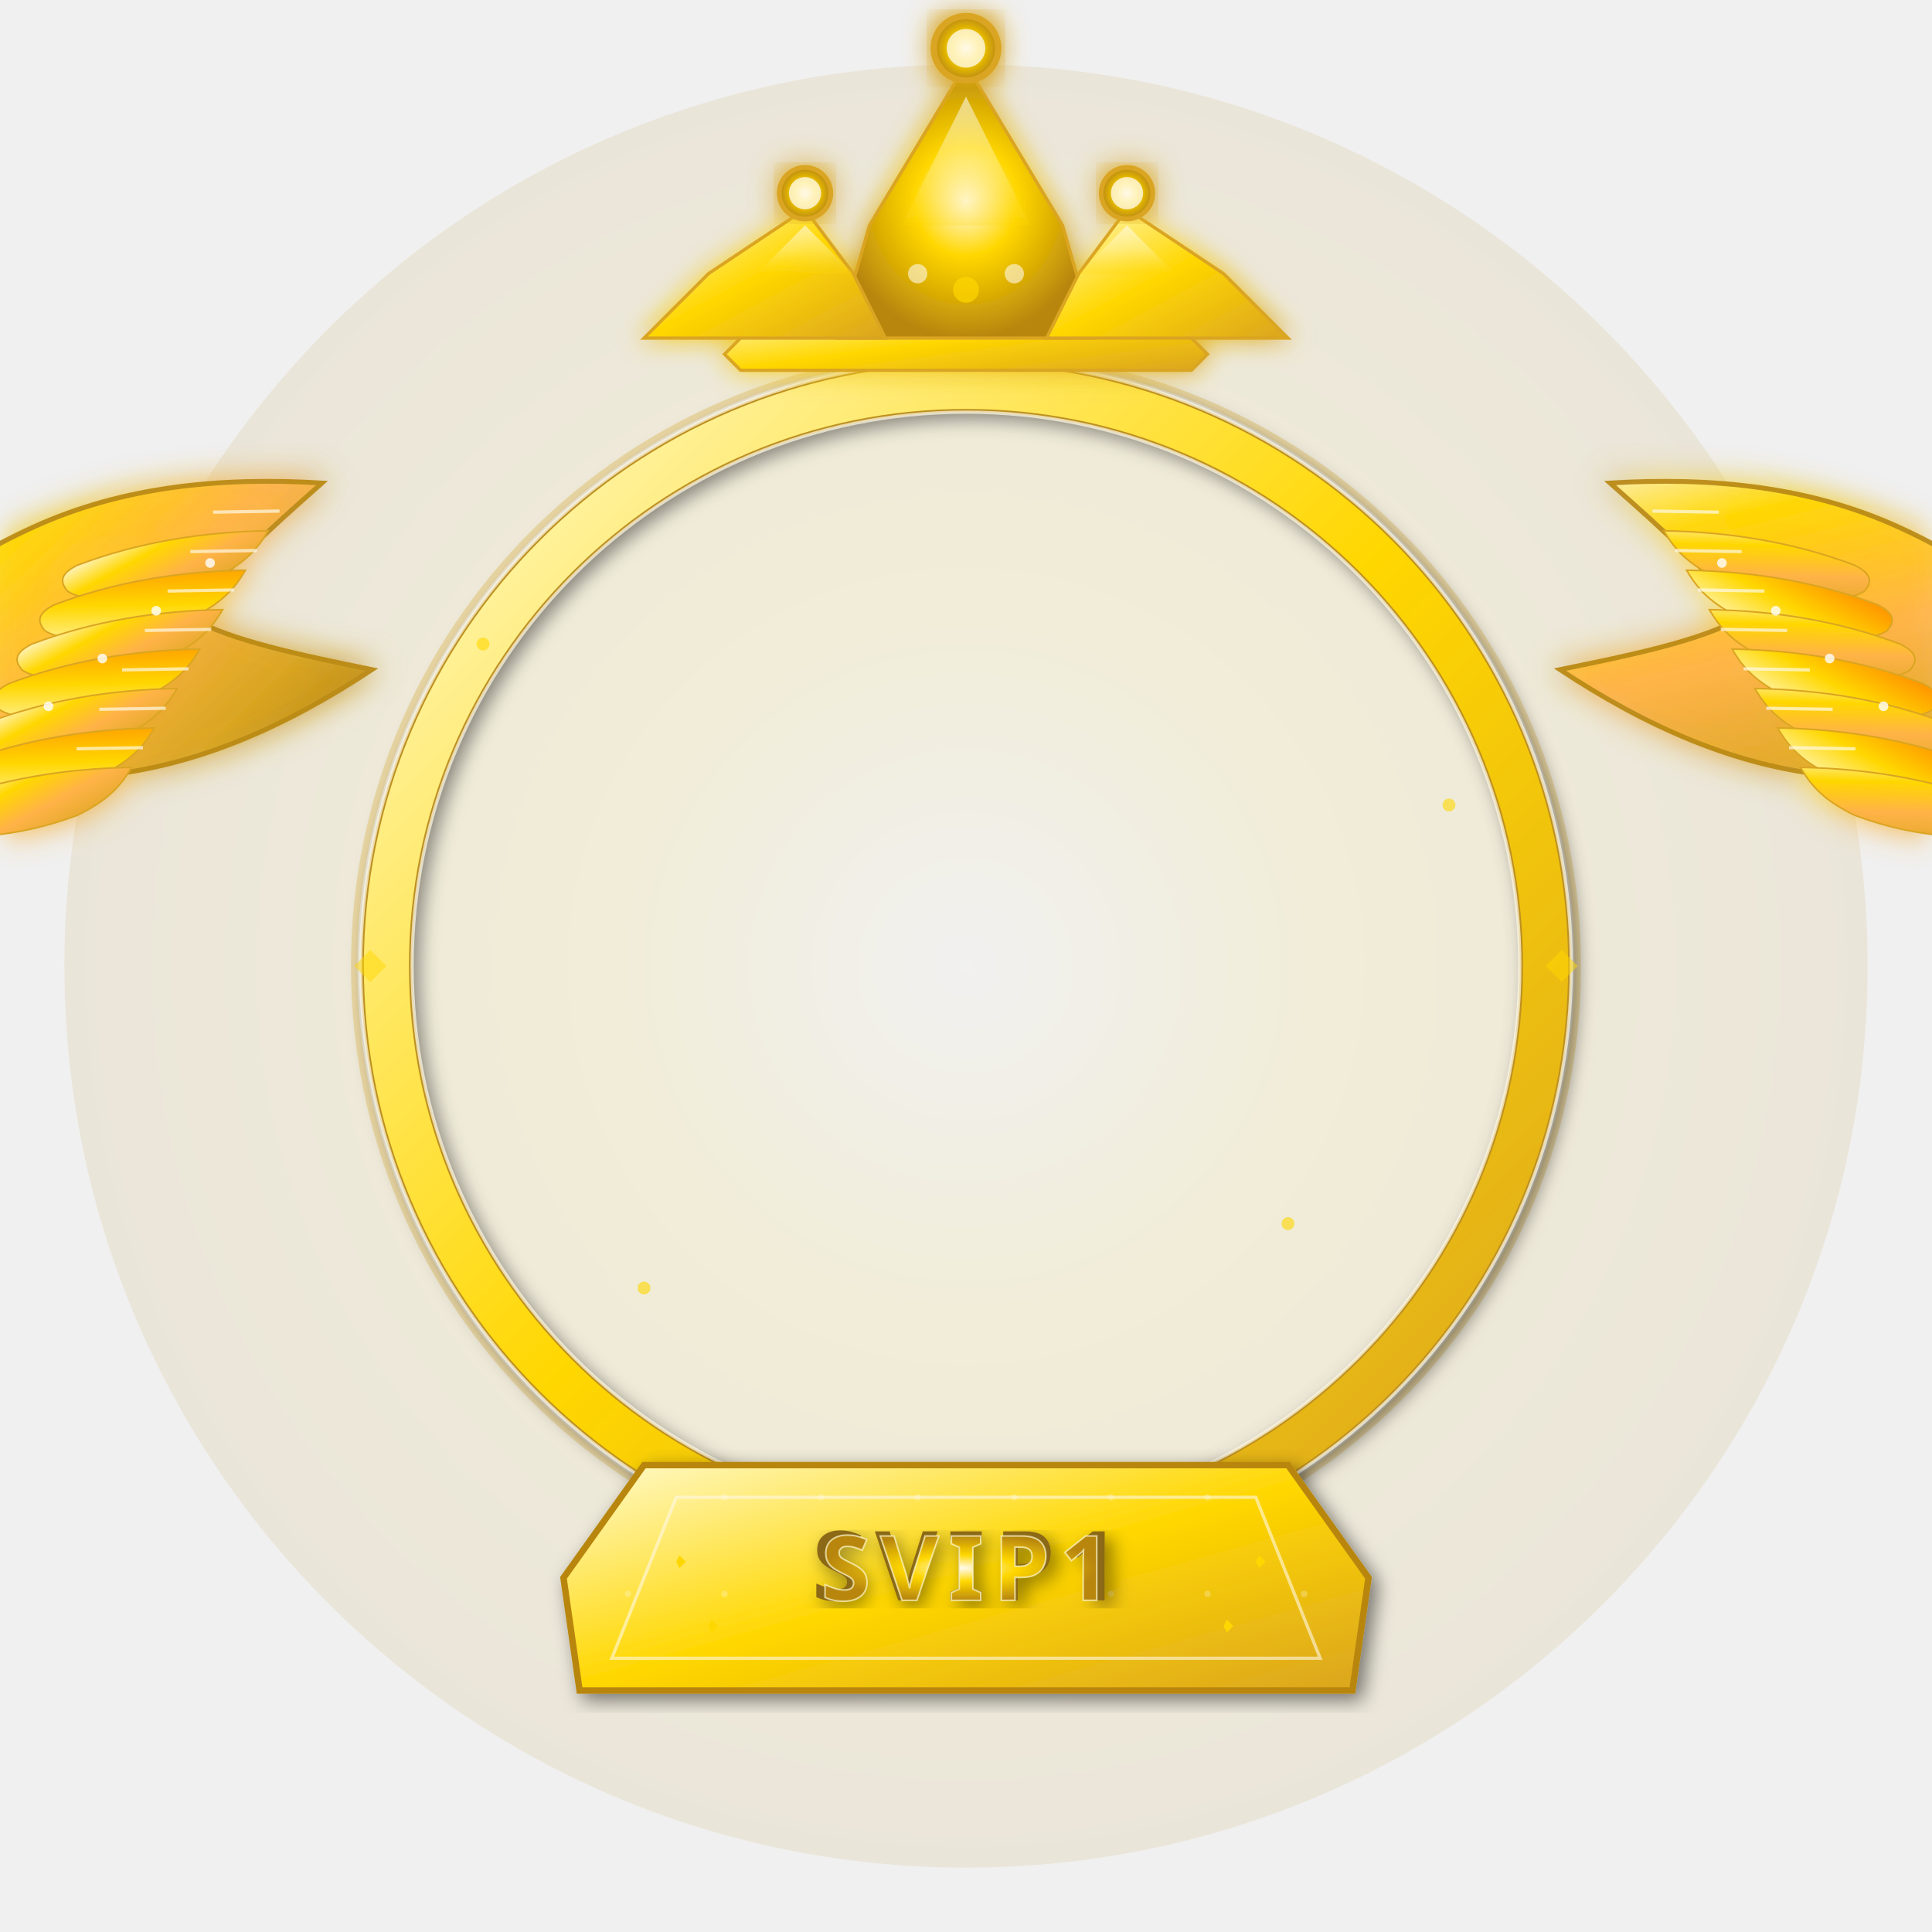
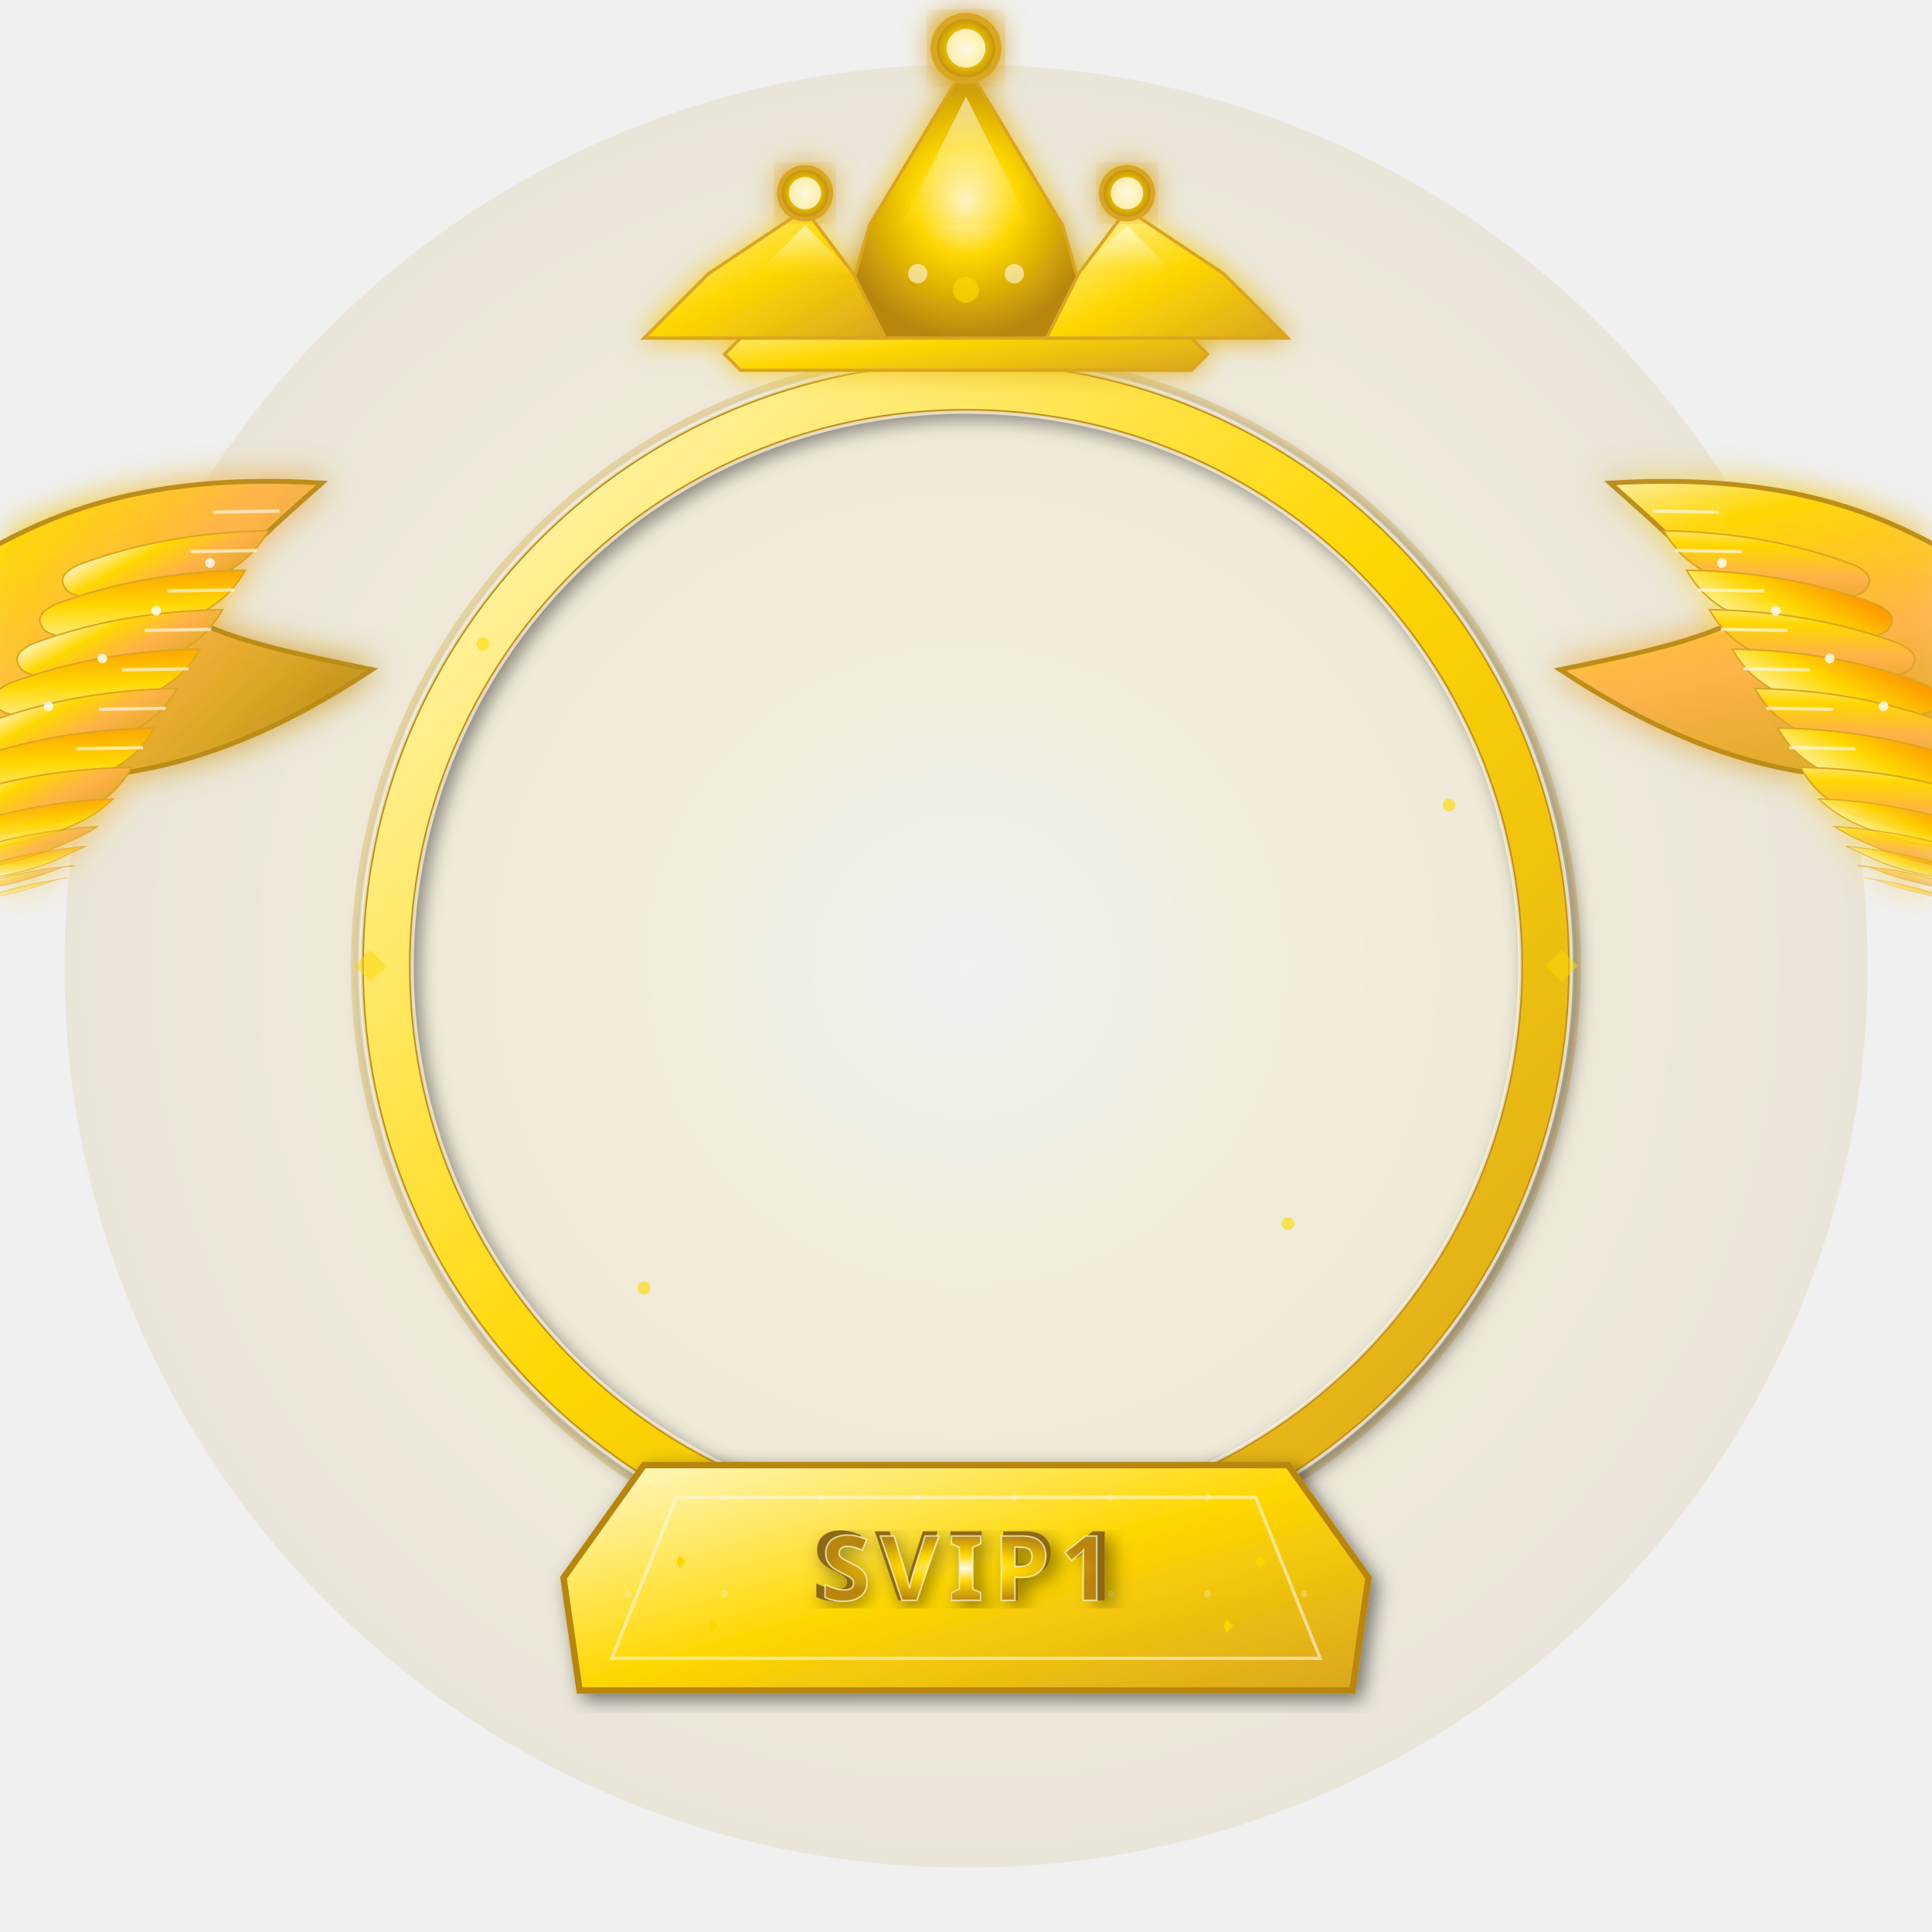
<svg xmlns="http://www.w3.org/2000/svg" width="600" height="600" viewBox="0 0 600 600" fill="none">
  <defs>
    <linearGradient id="goldGradient1" x1="0" y1="0" x2="1" y2="1">
      <stop offset="0%" stop-color="#fffacd" />
      <stop offset="50%" stop-color="#ffd700" />
      <stop offset="100%" stop-color="#daa520" />
    </linearGradient>
    <radialGradient id="goldRadial" cx="50%" cy="50%" r="50%">
      <stop offset="0%" stop-color="#fffaf0" />
      <stop offset="40%" stop-color="#ffd700" />
      <stop offset="100%" stop-color="#b8860b" />
    </radialGradient>
    <linearGradient id="goldShine" x1="0" y1="0" x2="0" y2="1">
      <stop offset="0%" stop-color="#ffffff" stop-opacity="0.8" />
      <stop offset="50%" stop-color="#fffacd" stop-opacity="0.5" />
      <stop offset="100%" stop-color="#ffd700" stop-opacity="0.3" />
    </linearGradient>
    <linearGradient id="goldWingGrad1" x1="0" y1="0" x2="1" y2="1">
      <stop offset="0%" stop-color="#fff9e6" />
      <stop offset="30%" stop-color="#ffd700" />
      <stop offset="60%" stop-color="#ffb347" />
      <stop offset="100%" stop-color="#daa520" />
    </linearGradient>
    <linearGradient id="goldWingGrad2" x1="0" y1="1" x2="1" y2="0">
      <stop offset="0%" stop-color="#fffacd" />
      <stop offset="50%" stop-color="#ffd700" />
      <stop offset="100%" stop-color="#ff8c00" />
    </linearGradient>
    <linearGradient id="featherGrad" x1="0" y1="0" x2="1" y2="1">
      <stop offset="0%" stop-color="#fffaf0" />
      <stop offset="20%" stop-color="#ffd700" />
      <stop offset="50%" stop-color="#ffb347" />
      <stop offset="80%" stop-color="#daa520" />
      <stop offset="100%" stop-color="#b8860b" />
    </linearGradient>
    <filter id="glow">
      <feGaussianBlur stdDeviation="4" result="coloredBlur" />
      <feMerge>
        <feMergeNode in="coloredBlur" />
        <feMergeNode in="SourceGraphic" />
      </feMerge>
    </filter>
    <filter id="shadow">
      <feGaussianBlur in="SourceAlpha" stdDeviation="3" />
      <feOffset dx="2" dy="2" result="offsetblur" />
      <feComponentTransfer>
        <feFuncA type="linear" slope="0.5" />
      </feComponentTransfer>
      <feMerge>
        <feMergeNode />
        <feMergeNode in="SourceGraphic" />
      </feMerge>
    </filter>
    <filter id="goldGlow">
      <feGaussianBlur stdDeviation="5" result="coloredBlur" />
      <feMerge>
        <feMergeNode in="coloredBlur" />
        <feMergeNode in="SourceGraphic" />
      </feMerge>
    </filter>
    <pattern id="ornament" x="0" y="0" width="20" height="20" patternUnits="userSpaceOnUse">
      <circle cx="10" cy="10" r="2" fill="#daa520" opacity="0.3" />
      <circle cx="0" cy="0" r="1" fill="#ffd700" opacity="0.5" />
      <circle cx="20" cy="20" r="1" fill="#ffd700" opacity="0.5" />
    </pattern>
    <pattern id="sparkle" x="0" y="0" width="30" height="30" patternUnits="userSpaceOnUse">
      <circle cx="15" cy="15" r="1" fill="#ffffff" opacity="0.8">
        <animate attributeName="r" values="1;3;1" dur="2s" repeatCount="indefinite" />
      </circle>
    </pattern>
  </defs>
  <ellipse cx="300" cy="300" rx="280" ry="280" fill="url(#goldRadial)" opacity="0.1" />
  <circle cx="300" cy="300" r="190" fill="none" stroke="#daa520" stroke-width="2" opacity="0.3" />
  <circle cx="300" cy="300" r="180" fill="none" stroke="#b8860b" stroke-width="16" filter="url(#shadow)" opacity="0.9" />
  <circle cx="300" cy="300" r="180" fill="none" stroke="url(#goldGradient1)" stroke-width="14" />
  <circle cx="300" cy="300" r="172" fill="none" stroke="#fff9e6" stroke-width="1" opacity="0.7" />
  <circle cx="300" cy="300" r="188" fill="none" stroke="#fff9e6" stroke-width="1" opacity="0.7" />
  <g opacity="0.5">
    <path d="M300,110 L305,105 L310,110 L305,115 Z" fill="#ffd700" />
    <path d="M300,490 L305,485 L310,490 L305,495 Z" fill="#ffd700" />
    <path d="M110,300 L115,295 L120,300 L115,305 Z" fill="#ffd700" />
    <path d="M480,300 L485,295 L490,300 L485,305 Z" fill="#ffd700" />
  </g>
  <g filter="url(#glow)">
    <path d="M240,95 L360,95 L375,110 L370,115 L230,115 L225,110 Z" fill="url(#goldGradient1)" stroke="#daa520" stroke-width="1" />
    <rect x="240" y="100" width="120" height="5" fill="url(#ornament)" />
    <path d="M300,20 L270,70 L260,105 L340,105 L330,70 Z" fill="url(#goldRadial)" stroke="#daa520" stroke-width="1" />
    <path d="M300,30 L280,70 L320,70 Z" fill="url(#goldShine)" opacity="0.7" />
    <path d="M250,65 L220,85 L200,105 L275,105 L265,85 Z" fill="url(#goldGradient1)" stroke="#daa520" stroke-width="1" />
    <path d="M250,70 L235,85 L265,85 Z" fill="url(#goldShine)" opacity="0.7" />
    <path d="M350,65 L380,85 L400,105 L325,105 L335,85 Z" fill="url(#goldGradient1)" stroke="#daa520" stroke-width="1" />
    <path d="M350,70 L365,85 L335,85 Z" fill="url(#goldShine)" opacity="0.7" />
    <circle cx="300" cy="15" r="10" fill="url(#goldRadial)" stroke="#daa520" stroke-width="2" filter="url(#glow)" />
    <circle cx="300" cy="15" r="6" fill="#fff9e6" opacity="0.8" />
    <circle cx="250" cy="60" r="8" fill="url(#goldRadial)" stroke="#daa520" stroke-width="1.5" filter="url(#glow)" />
    <circle cx="250" cy="60" r="5" fill="#fff9e6" opacity="0.8" />
    <circle cx="350" cy="60" r="8" fill="url(#goldRadial)" stroke="#daa520" stroke-width="1.5" filter="url(#glow)" />
    <circle cx="350" cy="60" r="5" fill="#fff9e6" opacity="0.8" />
    <circle cx="285" cy="85" r="3" fill="#fff9e6" opacity="0.6" />
    <circle cx="315" cy="85" r="3" fill="#fff9e6" opacity="0.6" />
    <circle cx="300" cy="90" r="4" fill="#ffd700" opacity="0.7" />
  </g>
  <g transform="translate(100,150)" filter="url(#goldGlow)">
    <g transform="rotate(-15)">
      <path d="M 0,0 C -30,-10 -60,-15 -90,-10 C -120,-5 -140,5 -150,20 C -155,28 -155,35 -150,42                       C -140,55 -120,65 -90,70 C -60,75 -30,70 0,60                       C -20,50 -40,40 -50,30 C -40,20 -20,10 0,0 Z" fill="url(#featherGrad)" stroke="#b8860b" stroke-width="1.5" opacity="0.9" />
      <path d="M -20,10 C -40,5 -60,3 -80,5 C -85,6 -87,8 -85,12 C -80,18 -60,22 -40,20 C -30,18 -25,15 -20,10 Z" fill="url(#goldWingGrad1)" stroke="#daa520" stroke-width="0.5" />
      <path d="M -30,20 C -50,15 -70,13 -90,15 C -95,16 -97,18 -95,22 C -90,28 -70,32 -50,30 C -40,28 -35,25 -30,20 Z" fill="url(#goldWingGrad2)" stroke="#daa520" stroke-width="0.5" />
      <path d="M -40,30 C -60,25 -80,23 -100,25 C -105,26 -107,28 -105,32 C -100,38 -80,42 -60,40 C -50,38 -45,35 -40,30 Z" fill="url(#goldWingGrad1)" stroke="#daa520" stroke-width="0.5" />
      <path d="M -50,40 C -70,35 -90,33 -110,35 C -115,36 -117,38 -115,42 C -110,48 -90,52 -70,50 C -60,48 -55,45 -50,40 Z" fill="url(#goldWingGrad2)" stroke="#daa520" stroke-width="0.5" />
      <path d="M -60,50 C -80,45 -100,43 -120,45 C -125,46 -127,48 -125,52 C -120,58 -100,62 -80,60 C -70,58 -65,55 -60,50 Z" fill="url(#goldWingGrad1)" stroke="#daa520" stroke-width="0.5" />
      <path d="M -70,60 C -90,55 -110,53 -130,55 C -135,56 -137,58 -135,62 C -130,68 -110,72 -90,70 C -80,68 -75,65 -70,60 Z" fill="url(#goldWingGrad2)" stroke="#daa520" stroke-width="0.5" />
      <path d="M -80,70 C -100,65 -120,63 -140,65 C -145,66 -147,68 -145,72 C -140,78 -120,82 -100,80 C -90,78 -85,75 -80,70 Z" fill="url(#goldWingGrad1)" stroke="#daa520" stroke-width="0.5" />
+       <path d="M -88,78 C -105,74 -122,73 -140,74 C -143,75 -144,76 -143,78 C -140,82 -122,85 -105,83 C -96,82 -92,80 -88,78 Z" fill="url(#goldWingGrad2)" stroke="#daa520" stroke-width="0.4" opacity="0.9" />
+       <path d="M -95,85 C -110,82 -125,81 -140,82 C -142,82.5 -143,83.5 -142,85 C -140,88 -125,90 -110,88 C -102,87 -98,86 -95,85 Z" fill="url(#goldWingGrad1)" stroke="#daa520" stroke-width="0.4" opacity="0.8" />
+       <path d="M -100,90 C -112,88 -124,87 -136,88 C -138,88.5 -139,89 -138,90 C -136,92 -124,93 -112,92 C -106,91 -103,90.5 -100,90 Z" fill="url(#goldWingGrad2)" stroke="#daa520" stroke-width="0.3" opacity="0.7" />
+       <path d="M -105,95 C -115,93 -125,92.5 -135,93 C -136,93.2 -137,93.5 -136,94 C -135,95 -125,95.5 -115,95 C -110,94.5 -107,94 -105,95 Z" fill="url(#goldWingGrad1)" stroke="#daa520" stroke-width="0.3" opacity="0.6" />
+       <path d="M -108,98 C -116,97 -124,96.5 -132,97 C -133,97.1 -133.5,97.3 -133,97.5 C -132,98 -124,98.5 -116,98 C -112,97.7 -110,97.5 -108,98 Z" fill="url(#goldWingGrad2)" stroke="#daa520" stroke-width="0.2" opacity="0.5" />
      <g opacity="0.7">
        <path d="M -15,5 L -35,0" stroke="#fff9e6" stroke-width="1" />
        <path d="M -25,15 L -45,10" stroke="#fff9e6" stroke-width="1" />
        <path d="M -35,25 L -55,20" stroke="#fff9e6" stroke-width="1" />
        <path d="M -45,35 L -65,30" stroke="#fff9e6" stroke-width="1" />
        <path d="M -55,45 L -75,40" stroke="#fff9e6" stroke-width="1" />
        <path d="M -65,55 L -85,50" stroke="#fff9e6" stroke-width="1" />
        <path d="M -75,65 L -95,60" stroke="#fff9e6" stroke-width="1" />
      </g>
      <circle cx="-40" cy="15" r="1.5" fill="#ffffff" opacity="0.8" />
      <circle cx="-60" cy="25" r="1.5" fill="#ffffff" opacity="0.8" />
      <circle cx="-80" cy="35" r="1.5" fill="#ffffff" opacity="0.8" />
      <circle cx="-100" cy="45" r="1.5" fill="#ffffff" opacity="0.8" />
      <circle cx="-120" cy="55" r="1.5" fill="#ffffff" opacity="0.8" />
      <circle cx="-130" cy="65" r="1.5" fill="#ffffff" opacity="0.8" />
      <animateTransform attributeName="transform" attributeType="XML" type="rotate" values="-15;-5;-15" dur="4s" repeatCount="indefinite" />
    </g>
  </g>
  <g transform="translate(500,150)" filter="url(#goldGlow)">
    <g transform="rotate(15)">
      <path d="M 0,0 C 30,-10 60,-15 90,-10 C 120,-5 140,5 150,20 C 155,28 155,35 150,42                       C 140,55 120,65 90,70 C 60,75 30,70 0,60                       C 20,50 40,40 50,30 C 40,20 20,10 0,0 Z" fill="url(#featherGrad)" stroke="#b8860b" stroke-width="1.5" opacity="0.9" />
      <path d="M 20,10 C 40,5 60,3 80,5 C 85,6 87,8 85,12 C 80,18 60,22 40,20 C 30,18 25,15 20,10 Z" fill="url(#goldWingGrad1)" stroke="#daa520" stroke-width="0.5" />
      <path d="M 30,20 C 50,15 70,13 90,15 C 95,16 97,18 95,22 C 90,28 70,32 50,30 C 40,28 35,25 30,20 Z" fill="url(#goldWingGrad2)" stroke="#daa520" stroke-width="0.5" />
      <path d="M 40,30 C 60,25 80,23 100,25 C 105,26 107,28 105,32 C 100,38 80,42 60,40 C 50,38 45,35 40,30 Z" fill="url(#goldWingGrad1)" stroke="#daa520" stroke-width="0.5" />
      <path d="M 50,40 C 70,35 90,33 110,35 C 115,36 117,38 115,42 C 110,48 90,52 70,50 C 60,48 55,45 50,40 Z" fill="url(#goldWingGrad2)" stroke="#daa520" stroke-width="0.5" />
      <path d="M 60,50 C 80,45 100,43 120,45 C 125,46 127,48 125,52 C 120,58 100,62 80,60 C 70,58 65,55 60,50 Z" fill="url(#goldWingGrad1)" stroke="#daa520" stroke-width="0.5" />
      <path d="M 70,60 C 90,55 110,53 130,55 C 135,56 137,58 135,62 C 130,68 110,72 90,70 C 80,68 75,65 70,60 Z" fill="url(#goldWingGrad2)" stroke="#daa520" stroke-width="0.5" />
      <path d="M 80,70 C 100,65 120,63 140,65 C 145,66 147,68 145,72 C 140,78 120,82 100,80 C 90,78 85,75 80,70 Z" fill="url(#goldWingGrad1)" stroke="#daa520" stroke-width="0.5" />
+       <path d="M 88,78 C 105,74 122,73 140,74 C 143,75 144,76 143,78 C 140,82 122,85 105,83 C 96,82 92,80 88,78 Z" fill="url(#goldWingGrad2)" stroke="#daa520" stroke-width="0.4" opacity="0.9" />
+       <path d="M 95,85 C 110,82 125,81 140,82 C 142,82.5 143,83.5 142,85 C 140,88 125,90 110,88 C 102,87 98,86 95,85 Z" fill="url(#goldWingGrad1)" stroke="#daa520" stroke-width="0.4" opacity="0.8" />
+       <path d="M 100,90 C 112,88 124,87 136,88 C 138,88.5 139,89 138,90 C 136,92 124,93 112,92 C 106,91 103,90.5 100,90 Z" fill="url(#goldWingGrad2)" stroke="#daa520" stroke-width="0.3" opacity="0.7" />
+       <path d="M 105,95 C 115,93 125,92.5 135,93 C 136,93.2 137,93.5 136,94 C 135,95 125,95.5 115,95 C 110,94.5 107,94 105,95 Z" fill="url(#goldWingGrad1)" stroke="#daa520" stroke-width="0.3" opacity="0.6" />
+       <path d="M 108,98 C 116,97 124,96.5 132,97 C 133,97.1 133.5,97.3 133,97.5 C 132,98 124,98.5 116,98 C 112,97.7 110,97.5 108,98 Z" fill="url(#goldWingGrad2)" stroke="#daa520" stroke-width="0.2" opacity="0.5" />
      <g opacity="0.7">
        <path d="M 15,5 L 35,0" stroke="#fff9e6" stroke-width="1" />
        <path d="M 25,15 L 45,10" stroke="#fff9e6" stroke-width="1" />
        <path d="M 35,25 L 55,20" stroke="#fff9e6" stroke-width="1" />
        <path d="M 45,35 L 65,30" stroke="#fff9e6" stroke-width="1" />
        <path d="M 55,45 L 75,40" stroke="#fff9e6" stroke-width="1" />
        <path d="M 65,55 L 85,50" stroke="#fff9e6" stroke-width="1" />
        <path d="M 75,65 L 95,60" stroke="#fff9e6" stroke-width="1" />
      </g>
      <circle cx="40" cy="15" r="1.5" fill="#ffffff" opacity="0.8" />
      <circle cx="60" cy="25" r="1.5" fill="#ffffff" opacity="0.8" />
      <circle cx="80" cy="35" r="1.5" fill="#ffffff" opacity="0.8" />
      <circle cx="100" cy="45" r="1.5" fill="#ffffff" opacity="0.8" />
      <circle cx="120" cy="55" r="1.5" fill="#ffffff" opacity="0.8" />
      <circle cx="130" cy="65" r="1.5" fill="#ffffff" opacity="0.8" />
      <animateTransform attributeName="transform" attributeType="XML" type="rotate" values="15;5;15" dur="4s" repeatCount="indefinite" />
    </g>
  </g>
  <g filter="url(#shadow)">
    <path d="M200,455 L400,455 L425,490 L420,525 L180,525 L175,490 Z" fill="url(#goldGradient1)" stroke="#b8860b" stroke-width="2" />
    <path d="M205,460 L395,460 L415,520 L185,520 Z" fill="url(#sparkle)" opacity="0.3" />
    <path d="M210,465 L390,465 L410,515 L190,515 Z" fill="none" stroke="#fff9e6" stroke-width="1" opacity="0.6" />
    <text x="300" y="497" text-anchor="middle" fill="#8b6914" font-size="30" font-family="Arial Black" font-weight="bold" letter-spacing="3" filter="url(#shadow)">SVIP1</text>
    <text x="300" y="497" text-anchor="middle" fill="url(#goldRadial)" font-size="28" font-family="Arial Black" font-weight="bold" letter-spacing="3">SVIP1</text>
    <text x="300" y="497" text-anchor="middle" fill="none" stroke="#fffacd" stroke-width="0.5" font-size="28" font-family="Arial Black" font-weight="bold" letter-spacing="3" opacity="0.7">SVIP1</text>
    <g fill="#ffd700">
      <path d="M 210,485 L211,487 L213,485 L211,483 Z" />
      <path d="M 390,485 L391,487 L393,485 L391,483 Z" />
      <path d="M 220,505 L221,507 L223,505 L221,503 Z" />
      <path d="M 380,505 L381,507 L383,505 L381,503 Z" />
    </g>
  </g>
  <g opacity="0.6">
    <circle cx="150" cy="200" r="2" fill="#ffd700">
      <animate attributeName="cy" values="200;150;200" dur="3s" repeatCount="indefinite" />
      <animate attributeName="opacity" values="0;1;0" dur="3s" repeatCount="indefinite" />
    </circle>
    <circle cx="450" cy="250" r="2" fill="#ffd700">
      <animate attributeName="cy" values="250;200;250" dur="3.5s" repeatCount="indefinite" />
      <animate attributeName="opacity" values="0;1;0" dur="3.5s" repeatCount="indefinite" />
    </circle>
    <circle cx="200" cy="400" r="2" fill="#ffd700">
      <animate attributeName="cy" values="400;350;400" dur="4s" repeatCount="indefinite" />
      <animate attributeName="opacity" values="0;1;0" dur="4s" repeatCount="indefinite" />
    </circle>
    <circle cx="400" cy="380" r="2" fill="#ffd700">
      <animate attributeName="cy" values="380;330;380" dur="3.2s" repeatCount="indefinite" />
      <animate attributeName="opacity" values="0;1;0" dur="3.2s" repeatCount="indefinite" />
    </circle>
  </g>
</svg>
